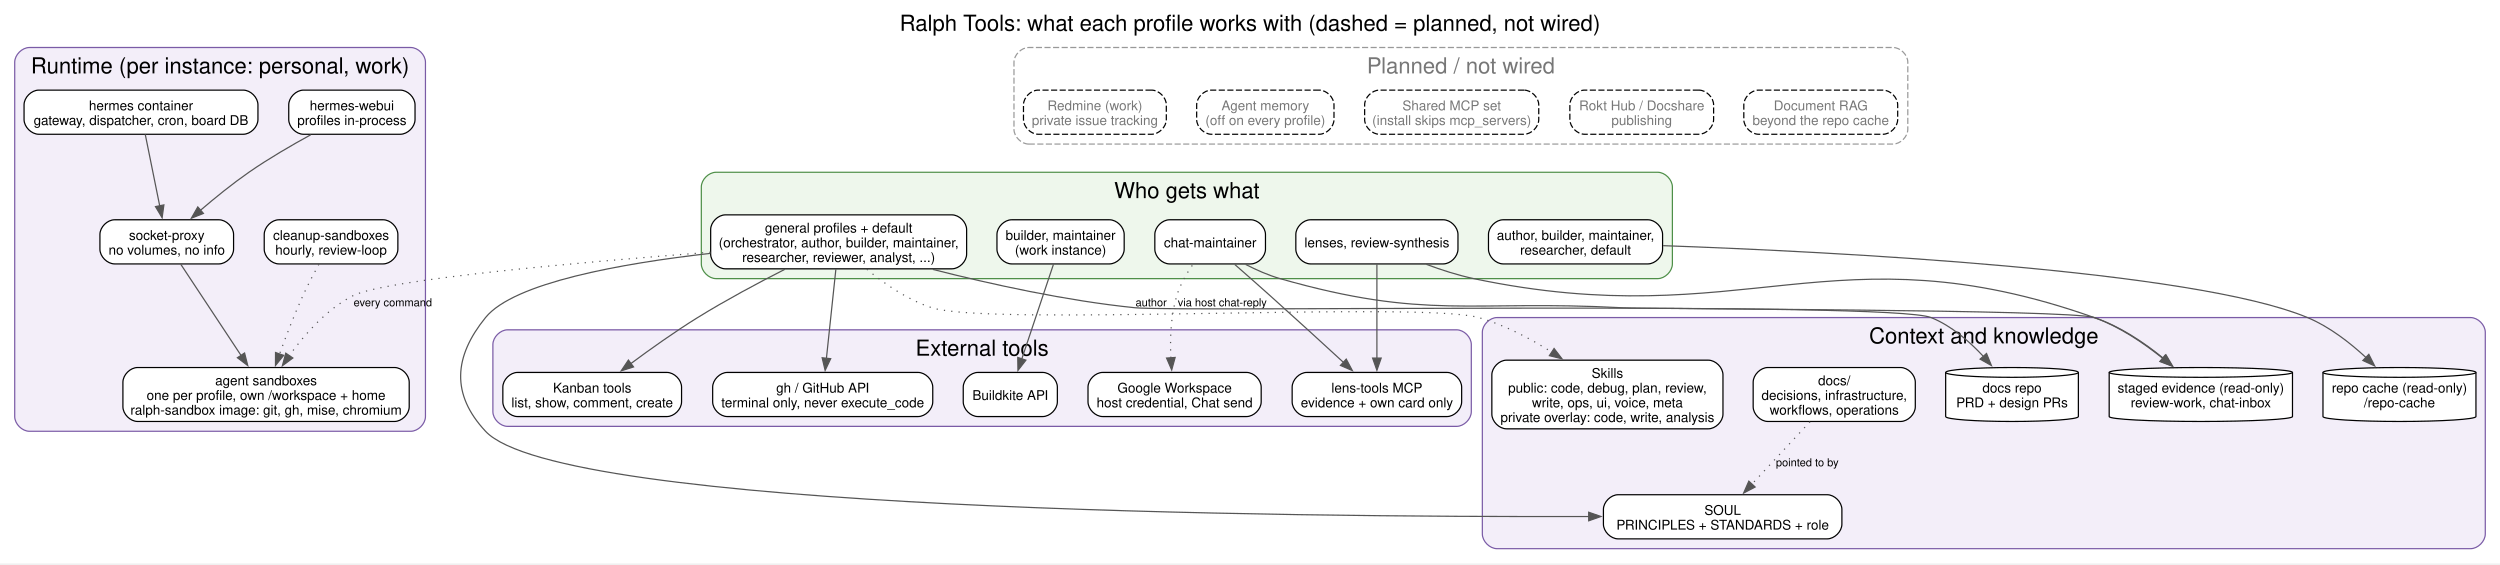
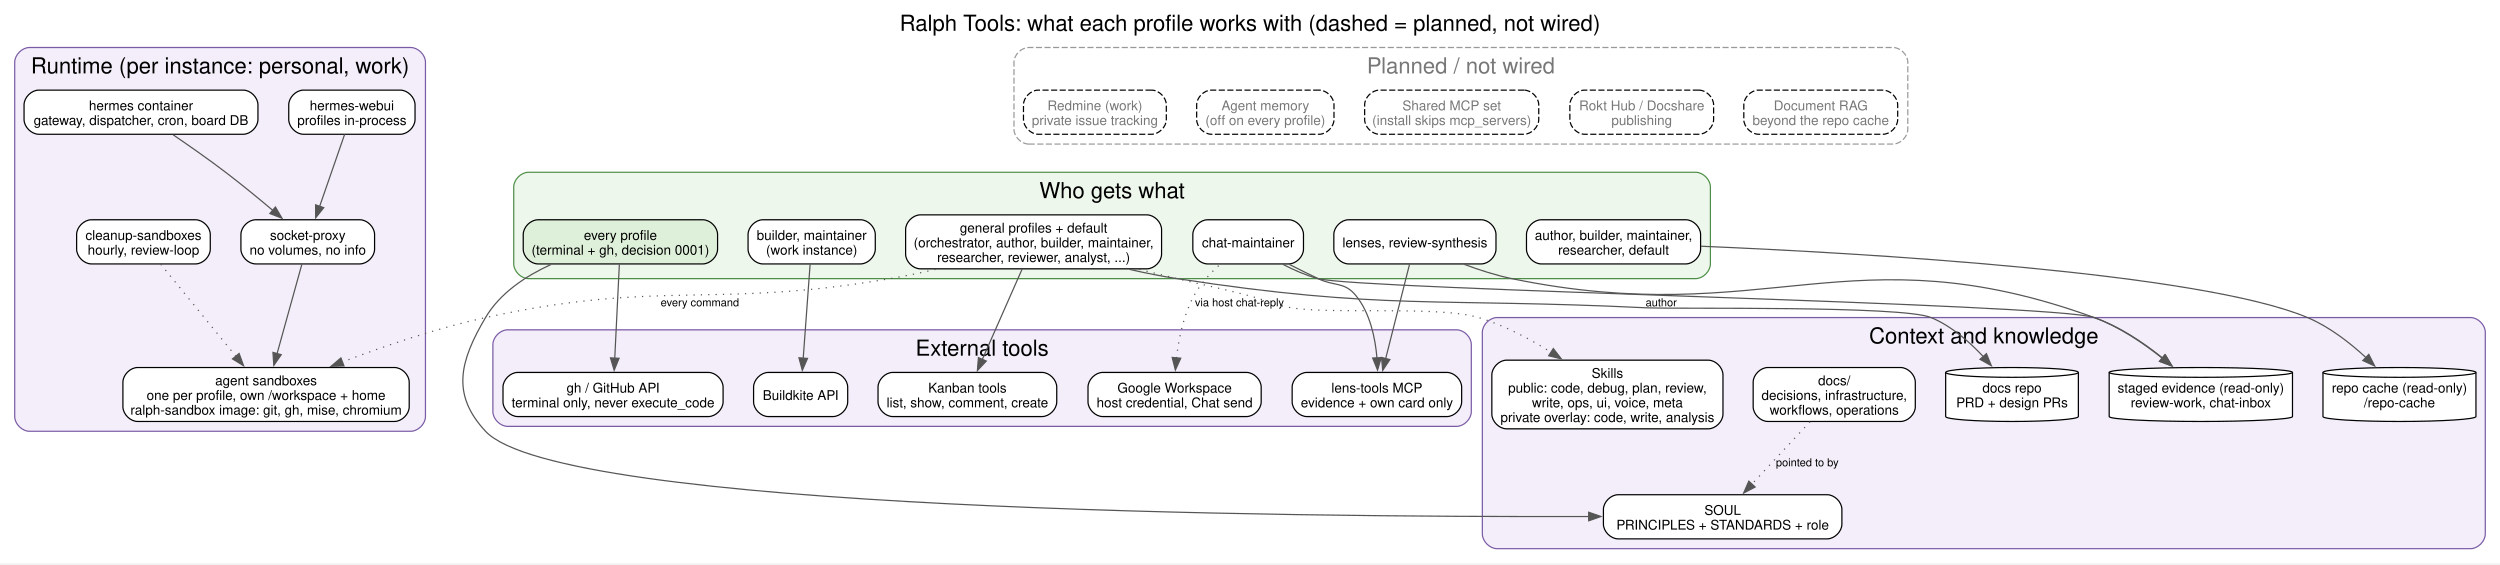
<svg xmlns="http://www.w3.org/2000/svg" width="2039pt" height="460pt" viewBox="0.00 0.00 2039.00 460.00">
  <g id="graph0" class="graph" transform="scale(1 1) rotate(0) translate(4 455.5)">
    <polygon fill="white" stroke="none" points="-4,4 -4,-455.5 2035,-455.5 2035,4 -4,4" />
    <text xml:space="preserve" text-anchor="middle" x="1015.5" y="-430.4" font-family="Helvetica,sans-Serif" font-size="18.00">Ralph Tools: what each profile works with (dashed = planned, not wired)</text>
    <g id="clust1" class="cluster">
      <path fill="#f3eef9" stroke="#7a5ba6" d="M20,-103.75C20,-103.75 331,-103.75 331,-103.75 337,-103.75 343,-109.75 343,-115.75 343,-115.75 343,-404.75 343,-404.75 343,-410.75 337,-416.75 331,-416.75 331,-416.75 20,-416.75 20,-416.75 14,-416.75 8,-410.75 8,-404.75 8,-404.75 8,-115.75 8,-115.75 8,-109.75 14,-103.75 20,-103.75" />
      <text xml:space="preserve" text-anchor="middle" x="175.5" y="-395.65" font-family="Helvetica,sans-Serif" font-size="18.00">Runtime (per instance: personal, work)</text>
    </g>
    <g id="clust2" class="cluster">
      <path fill="#f3eef9" stroke="#7a5ba6" d="M1217,-8C1217,-8 2011,-8 2011,-8 2017,-8 2023,-14 2023,-20 2023,-20 2023,-184.5 2023,-184.5 2023,-190.5 2017,-196.5 2011,-196.5 2011,-196.5 1217,-196.5 1217,-196.5 1211,-196.5 1205,-190.5 1205,-184.5 1205,-184.5 1205,-20 1205,-20 1205,-14 1211,-8 1217,-8" />
      <text xml:space="preserve" text-anchor="middle" x="1614" y="-175.4" font-family="Helvetica,sans-Serif" font-size="18.00">Context and knowledge</text>
    </g>
    <g id="clust3" class="cluster">
      <path fill="#f3eef9" stroke="#7a5ba6" d="M410,-107.75C410,-107.75 1184,-107.75 1184,-107.75 1190,-107.75 1196,-113.75 1196,-119.75 1196,-119.75 1196,-174.5 1196,-174.5 1196,-180.5 1190,-186.5 1184,-186.5 1184,-186.5 410,-186.5 410,-186.5 404,-186.5 398,-180.5 398,-174.5 398,-174.5 398,-119.75 398,-119.75 398,-113.75 404,-107.75 410,-107.75" />
      <text xml:space="preserve" text-anchor="middle" x="797" y="-165.4" font-family="Helvetica,sans-Serif" font-size="18.00">External tools</text>
    </g>
    <g id="clust4" class="cluster">
      <path fill="none" stroke="#999999" stroke-dasharray="5,2" d="M835,-338C835,-338 1540,-338 1540,-338 1546,-338 1552,-344 1552,-350 1552,-350 1552,-404.75 1552,-404.75 1552,-410.75 1546,-416.75 1540,-416.75 1540,-416.75 835,-416.75 835,-416.75 829,-416.75 823,-410.75 823,-404.75 823,-404.75 823,-350 823,-350 823,-344 829,-338 835,-338" />
      <text xml:space="preserve" text-anchor="middle" x="1187.5" y="-395.65" font-family="Helvetica,sans-Serif" font-size="18.00" fill="#777777">Planned / not wired</text>
    </g>
    <g id="clust5" class="cluster">
-       <path fill="#eef7ec" stroke="#4e8f48" d="M580,-228.25C580,-228.25 1348,-228.25 1348,-228.25 1354,-228.25 1360,-234.25 1360,-240.25 1360,-240.25 1360,-303 1360,-303 1360,-309 1354,-315 1348,-315 1348,-315 580,-315 580,-315 574,-315 568,-309 568,-303 568,-303 568,-240.25 568,-240.25 568,-234.25 574,-228.25 580,-228.25" />
-       <text xml:space="preserve" text-anchor="middle" x="964" y="-293.9" font-family="Helvetica,sans-Serif" font-size="18.00">Who gets what</text>
+       <path fill="#eef7ec" stroke="#4e8f48" d="M427,-228.25C427,-228.25 1379,-228.25 1379,-228.25 1385,-228.25 1391,-234.25 1391,-240.25 1391,-240.25 1391,-303 1391,-303 1391,-309 1385,-315 1379,-315 1379,-315 427,-315 427,-315 421,-315 415,-309 415,-303 415,-303 415,-240.25 415,-240.25 415,-234.25 421,-228.25 427,-228.25" />
+       <text xml:space="preserve" text-anchor="middle" x="903" y="-293.9" font-family="Helvetica,sans-Serif" font-size="18.00">Who gets what</text>
    </g>
    <g id="node1" class="node">
      <path fill="white" stroke="black" d="M194.38,-382C194.38,-382 27.63,-382 27.63,-382 21.63,-382 15.62,-376 15.62,-370 15.62,-370 15.62,-358 15.62,-358 15.62,-352 21.62,-346 27.62,-346 27.62,-346 194.38,-346 194.38,-346 200.38,-346 206.38,-352 206.38,-358 206.38,-358 206.38,-370 206.38,-370 206.38,-376 200.38,-382 194.38,-382" />
      <text xml:space="preserve" text-anchor="middle" x="111" y="-365.55" font-family="Helvetica,sans-Serif" font-size="11.00">hermes container</text>
      <text xml:space="preserve" text-anchor="middle" x="111" y="-353.55" font-family="Helvetica,sans-Serif" font-size="11.00">gateway, dispatcher, cron, board DB</text>
    </g>
    <g id="node3" class="node">
-       <path fill="white" stroke="black" d="M174.5,-276.25C174.5,-276.25 89.5,-276.25 89.5,-276.25 83.5,-276.25 77.5,-270.25 77.5,-264.25 77.5,-264.25 77.5,-252.25 77.5,-252.25 77.5,-246.25 83.5,-240.25 89.5,-240.25 89.5,-240.25 174.5,-240.25 174.5,-240.25 180.5,-240.25 186.5,-246.25 186.5,-252.25 186.5,-252.25 186.5,-264.25 186.5,-264.25 186.5,-270.25 180.5,-276.25 174.5,-276.25" />
-       <text xml:space="preserve" text-anchor="middle" x="132" y="-259.8" font-family="Helvetica,sans-Serif" font-size="11.00">socket-proxy</text>
-       <text xml:space="preserve" text-anchor="middle" x="132" y="-247.8" font-family="Helvetica,sans-Serif" font-size="11.00">no volumes, no info</text>
+       <path fill="white" stroke="black" d="M289.5,-276.25C289.5,-276.25 204.5,-276.25 204.5,-276.25 198.5,-276.25 192.5,-270.25 192.5,-264.25 192.5,-264.25 192.5,-252.25 192.5,-252.25 192.5,-246.25 198.5,-240.25 204.5,-240.25 204.5,-240.25 289.5,-240.25 289.5,-240.25 295.5,-240.25 301.5,-246.25 301.5,-252.25 301.5,-252.25 301.5,-264.25 301.5,-264.25 301.5,-270.25 295.5,-276.25 289.5,-276.25" />
+       <text xml:space="preserve" text-anchor="middle" x="247" y="-259.8" font-family="Helvetica,sans-Serif" font-size="11.00">socket-proxy</text>
+       <text xml:space="preserve" text-anchor="middle" x="247" y="-247.8" font-family="Helvetica,sans-Serif" font-size="11.00">no volumes, no info</text>
    </g>
    <g id="edge1" class="edge">
-       <path fill="none" stroke="#555555" d="M114.47,-345.87C117.67,-330.02 122.5,-306.18 126.28,-287.51" />
-       <polygon fill="#555555" stroke="#555555" points="129.67,-288.39 128.23,-277.89 122.81,-287 129.67,-288.39" />
+       <path fill="none" stroke="#555555" d="M137.26,-345.51C150.3,-336.63 166.19,-325.52 180,-315 192.95,-305.14 206.85,-293.72 218.61,-283.79" />
+       <polygon fill="#555555" stroke="#555555" points="220.63,-286.67 225.98,-277.53 216.1,-281.33 220.63,-286.67" />
    </g>
    <g id="node2" class="node">
      <path fill="white" stroke="black" d="M322.5,-382C322.5,-382 243.5,-382 243.5,-382 237.5,-382 231.5,-376 231.5,-370 231.5,-370 231.5,-358 231.5,-358 231.5,-352 237.5,-346 243.5,-346 243.5,-346 322.5,-346 322.5,-346 328.5,-346 334.5,-352 334.5,-358 334.5,-358 334.5,-370 334.5,-370 334.5,-376 328.5,-382 322.5,-382" />
      <text xml:space="preserve" text-anchor="middle" x="283" y="-365.55" font-family="Helvetica,sans-Serif" font-size="11.00">hermes-webui</text>
      <text xml:space="preserve" text-anchor="middle" x="283" y="-353.55" font-family="Helvetica,sans-Serif" font-size="11.00">profiles in-process</text>
    </g>
    <g id="edge2" class="edge">
-       <path fill="none" stroke="#555555" d="M249.47,-345.6C233.76,-337 215.01,-326.11 199,-315 185.43,-305.58 171.25,-294.06 159.44,-283.94" />
-       <polygon fill="#555555" stroke="#555555" points="161.91,-281.45 152.07,-277.52 157.32,-286.73 161.91,-281.45" />
+       <path fill="none" stroke="#555555" d="M277.06,-345.87C271.53,-329.95 263.2,-305.95 256.72,-287.25" />
+       <polygon fill="#555555" stroke="#555555" points="260.03,-286.14 253.45,-277.84 253.42,-288.43 260.03,-286.14" />
    </g>
    <g id="node4" class="node">
      <path fill="white" stroke="black" d="M317.75,-155.75C317.75,-155.75 108.25,-155.75 108.25,-155.75 102.25,-155.75 96.25,-149.75 96.25,-143.75 96.25,-143.75 96.25,-123.75 96.25,-123.75 96.25,-117.75 102.25,-111.75 108.25,-111.75 108.25,-111.75 317.75,-111.75 317.75,-111.75 323.75,-111.75 329.75,-117.75 329.75,-123.75 329.75,-123.75 329.75,-143.75 329.75,-143.75 329.75,-149.75 323.75,-155.75 317.75,-155.75" />
      <text xml:space="preserve" text-anchor="middle" x="213" y="-141.3" font-family="Helvetica,sans-Serif" font-size="11.00">agent sandboxes</text>
      <text xml:space="preserve" text-anchor="middle" x="213" y="-129.3" font-family="Helvetica,sans-Serif" font-size="11.00">one per profile, own /workspace + home</text>
      <text xml:space="preserve" text-anchor="middle" x="213" y="-117.3" font-family="Helvetica,sans-Serif" font-size="11.00">ralph-sandbox image: git, gh, mise, chromium</text>
    </g>
    <g id="edge3" class="edge">
-       <path fill="none" stroke="#555555" d="M143.43,-239.96C156.18,-220.68 177.04,-189.14 192.6,-165.6" />
-       <polygon fill="#555555" stroke="#555555" points="195.47,-167.6 198.07,-157.33 189.63,-163.74 195.47,-167.6" />
+       <path fill="none" stroke="#555555" d="M242.2,-239.96C236.95,-221.03 228.41,-190.26 221.92,-166.87" />
+       <polygon fill="#555555" stroke="#555555" points="225.37,-166.23 219.32,-157.53 218.62,-168.1 225.37,-166.23" />
    </g>
    <g id="node5" class="node">
-       <path fill="white" stroke="black" d="M308.5,-276.25C308.5,-276.25 223.5,-276.25 223.5,-276.25 217.5,-276.25 211.5,-270.25 211.5,-264.25 211.5,-264.25 211.5,-252.25 211.5,-252.25 211.5,-246.25 217.5,-240.25 223.5,-240.25 223.5,-240.25 308.5,-240.25 308.5,-240.25 314.5,-240.25 320.5,-246.25 320.5,-252.25 320.5,-252.25 320.5,-264.25 320.5,-264.25 320.5,-270.25 314.5,-276.25 308.5,-276.25" />
-       <text xml:space="preserve" text-anchor="middle" x="266" y="-259.8" font-family="Helvetica,sans-Serif" font-size="11.00">cleanup-sandboxes</text>
-       <text xml:space="preserve" text-anchor="middle" x="266" y="-247.8" font-family="Helvetica,sans-Serif" font-size="11.00">hourly, review-loop</text>
+       <path fill="white" stroke="black" d="M155.5,-276.25C155.5,-276.25 70.5,-276.25 70.5,-276.25 64.5,-276.25 58.5,-270.25 58.5,-264.25 58.5,-264.25 58.5,-252.25 58.5,-252.25 58.5,-246.25 64.5,-240.25 70.5,-240.25 70.5,-240.25 155.5,-240.25 155.5,-240.25 161.5,-240.25 167.5,-246.25 167.5,-252.25 167.5,-252.25 167.5,-264.25 167.5,-264.25 167.5,-270.25 161.5,-276.25 155.5,-276.25" />
+       <text xml:space="preserve" text-anchor="middle" x="113" y="-259.8" font-family="Helvetica,sans-Serif" font-size="11.00">cleanup-sandboxes</text>
+       <text xml:space="preserve" text-anchor="middle" x="113" y="-247.8" font-family="Helvetica,sans-Serif" font-size="11.00">hourly, review-loop</text>
    </g>
    <g id="edge4" class="edge">
-       <path fill="none" stroke="#555555" stroke-dasharray="1,5" d="M256.07,-239.94C251.81,-232.19 246.92,-222.88 243,-214.25 236,-198.83 229.25,-181.27 223.93,-166.57" />
-       <polygon fill="#555555" stroke="#555555" points="227.32,-165.65 220.67,-157.4 220.72,-168 227.32,-165.65" />
+       <path fill="none" stroke="#555555" stroke-dasharray="1,5" d="M127.12,-239.96C142.99,-220.51 169.06,-188.57 188.33,-164.98" />
+       <polygon fill="#555555" stroke="#555555" points="191.03,-167.2 194.64,-157.24 185.6,-162.78 191.03,-167.2" />
    </g>
    <g id="node6" class="node">
      <path fill="white" stroke="black" d="M1486.25,-52C1486.25,-52 1315.75,-52 1315.75,-52 1309.75,-52 1303.75,-46 1303.75,-40 1303.75,-40 1303.75,-28 1303.75,-28 1303.75,-22 1309.75,-16 1315.75,-16 1315.75,-16 1486.25,-16 1486.25,-16 1492.25,-16 1498.25,-22 1498.25,-28 1498.25,-28 1498.25,-40 1498.25,-40 1498.25,-46 1492.25,-52 1486.25,-52" />
      <text xml:space="preserve" text-anchor="middle" x="1401" y="-35.55" font-family="Helvetica,sans-Serif" font-size="11.00">SOUL</text>
      <text xml:space="preserve" text-anchor="middle" x="1401" y="-23.55" font-family="Helvetica,sans-Serif" font-size="11.00">PRINCIPLES + STANDARDS + role</text>
    </g>
    <g id="node7" class="node">
      <path fill="white" stroke="black" d="M1389.25,-161.75C1389.25,-161.75 1224.75,-161.75 1224.75,-161.75 1218.75,-161.75 1212.75,-155.75 1212.75,-149.75 1212.75,-149.75 1212.75,-117.75 1212.75,-117.75 1212.75,-111.75 1218.75,-105.75 1224.75,-105.75 1224.75,-105.75 1389.25,-105.75 1389.25,-105.75 1395.25,-105.75 1401.25,-111.75 1401.25,-117.75 1401.25,-117.75 1401.25,-149.75 1401.25,-149.75 1401.25,-155.75 1395.25,-161.75 1389.25,-161.75" />
      <text xml:space="preserve" text-anchor="middle" x="1307" y="-147.3" font-family="Helvetica,sans-Serif" font-size="11.00">Skills</text>
      <text xml:space="preserve" text-anchor="middle" x="1307" y="-135.3" font-family="Helvetica,sans-Serif" font-size="11.00">public: code, debug, plan, review,</text>
      <text xml:space="preserve" text-anchor="middle" x="1307" y="-123.3" font-family="Helvetica,sans-Serif" font-size="11.00">write, ops, ui, voice, meta</text>
      <text xml:space="preserve" text-anchor="middle" x="1307" y="-111.3" font-family="Helvetica,sans-Serif" font-size="11.00">private overlay: code, write, analysis</text>
    </g>
    <g id="node8" class="node">
      <path fill="white" stroke="black" d="M1546.12,-155.75C1546.12,-155.75 1437.88,-155.75 1437.88,-155.75 1431.88,-155.75 1425.88,-149.75 1425.88,-143.75 1425.88,-143.75 1425.88,-123.75 1425.88,-123.75 1425.88,-117.75 1431.88,-111.75 1437.88,-111.75 1437.88,-111.75 1546.12,-111.75 1546.12,-111.75 1552.12,-111.75 1558.12,-117.75 1558.12,-123.75 1558.12,-123.75 1558.12,-143.75 1558.12,-143.75 1558.12,-149.75 1552.12,-155.75 1546.12,-155.75" />
      <text xml:space="preserve" text-anchor="middle" x="1492" y="-141.3" font-family="Helvetica,sans-Serif" font-size="11.00">docs/</text>
      <text xml:space="preserve" text-anchor="middle" x="1492" y="-129.3" font-family="Helvetica,sans-Serif" font-size="11.00">decisions, infrastructure,</text>
      <text xml:space="preserve" text-anchor="middle" x="1492" y="-117.3" font-family="Helvetica,sans-Serif" font-size="11.00">workflows, operations</text>
    </g>
    <g id="edge5" class="edge">
      <path fill="none" stroke="#555555" stroke-dasharray="1,5" d="M1472.25,-111.54C1458.32,-96.57 1439.57,-76.43 1424.81,-60.57" />
      <polygon fill="#555555" stroke="#555555" points="1427.48,-58.3 1418.1,-53.37 1422.35,-63.07 1427.48,-58.3" />
      <text xml:space="preserve" text-anchor="middle" x="1470.02" y="-75.2" font-family="Helvetica,sans-Serif" font-size="9.00">pointed to by</text>
    </g>
    <g id="node9" class="node">
      <path fill="white" stroke="black" d="M2015.38,-151.75C2015.38,-153.96 1987.42,-155.75 1953,-155.75 1918.58,-155.75 1890.62,-153.96 1890.62,-151.75 1890.62,-151.75 1890.62,-115.75 1890.62,-115.75 1890.62,-113.54 1918.58,-111.75 1953,-111.75 1987.42,-111.75 2015.38,-113.54 2015.38,-115.75 2015.38,-115.75 2015.38,-151.75 2015.38,-151.75" />
      <path fill="none" stroke="black" d="M2015.38,-151.75C2015.38,-149.54 1987.42,-147.75 1953,-147.75 1918.58,-147.75 1890.62,-149.54 1890.62,-151.75" />
      <text xml:space="preserve" text-anchor="middle" x="1953" y="-135.3" font-family="Helvetica,sans-Serif" font-size="11.00">repo cache (read-only)</text>
      <text xml:space="preserve" text-anchor="middle" x="1953" y="-123.3" font-family="Helvetica,sans-Serif" font-size="11.00">/repo-cache</text>
    </g>
    <g id="node10" class="node">
      <path fill="white" stroke="black" d="M1865.75,-151.75C1865.75,-153.96 1832.25,-155.75 1791,-155.75 1749.75,-155.75 1716.25,-153.96 1716.25,-151.75 1716.25,-151.75 1716.25,-115.75 1716.25,-115.75 1716.25,-113.54 1749.75,-111.75 1791,-111.75 1832.25,-111.75 1865.75,-113.54 1865.75,-115.75 1865.75,-115.75 1865.75,-151.75 1865.75,-151.75" />
      <path fill="none" stroke="black" d="M1865.75,-151.75C1865.75,-149.54 1832.25,-147.75 1791,-147.75 1749.75,-147.75 1716.25,-149.54 1716.25,-151.75" />
      <text xml:space="preserve" text-anchor="middle" x="1791" y="-135.3" font-family="Helvetica,sans-Serif" font-size="11.00">staged evidence (read-only)</text>
      <text xml:space="preserve" text-anchor="middle" x="1791" y="-123.3" font-family="Helvetica,sans-Serif" font-size="11.00">review-work, chat-inbox</text>
    </g>
    <g id="node11" class="node">
      <path fill="white" stroke="black" d="M1691.12,-151.75C1691.12,-153.96 1666.87,-155.75 1637,-155.75 1607.13,-155.75 1582.88,-153.96 1582.88,-151.75 1582.88,-151.75 1582.88,-115.75 1582.88,-115.75 1582.88,-113.54 1607.13,-111.75 1637,-111.75 1666.87,-111.75 1691.12,-113.54 1691.12,-115.75 1691.12,-115.75 1691.12,-151.75 1691.12,-151.75" />
      <path fill="none" stroke="black" d="M1691.12,-151.75C1691.12,-149.54 1666.87,-147.75 1637,-147.75 1607.13,-147.75 1582.88,-149.54 1582.88,-151.75" />
      <text xml:space="preserve" text-anchor="middle" x="1637" y="-135.3" font-family="Helvetica,sans-Serif" font-size="11.00">docs repo</text>
      <text xml:space="preserve" text-anchor="middle" x="1637" y="-123.3" font-family="Helvetica,sans-Serif" font-size="11.00">PRD + design PRs</text>
    </g>
    <g id="node12" class="node">
-       <path fill="white" stroke="black" d="M744.75,-151.75C744.75,-151.75 589.25,-151.75 589.25,-151.75 583.25,-151.75 577.25,-145.75 577.25,-139.75 577.25,-139.75 577.25,-127.75 577.25,-127.75 577.25,-121.75 583.25,-115.75 589.25,-115.75 589.25,-115.75 744.75,-115.75 744.75,-115.75 750.75,-115.75 756.75,-121.75 756.75,-127.75 756.75,-127.75 756.75,-139.75 756.75,-139.75 756.75,-145.75 750.75,-151.75 744.75,-151.75" />
-       <text xml:space="preserve" text-anchor="middle" x="667" y="-135.3" font-family="Helvetica,sans-Serif" font-size="11.00">gh / GitHub API</text>
-       <text xml:space="preserve" text-anchor="middle" x="667" y="-123.3" font-family="Helvetica,sans-Serif" font-size="11.00">terminal only, never execute_code</text>
+       <path fill="white" stroke="black" d="M573.75,-151.75C573.75,-151.75 418.25,-151.75 418.25,-151.75 412.25,-151.75 406.25,-145.75 406.25,-139.75 406.25,-139.75 406.25,-127.75 406.25,-127.75 406.25,-121.75 412.25,-115.75 418.25,-115.75 418.25,-115.75 573.75,-115.75 573.75,-115.75 579.75,-115.75 585.75,-121.75 585.75,-127.75 585.75,-127.75 585.75,-139.75 585.75,-139.75 585.75,-145.75 579.75,-151.75 573.75,-151.75" />
+       <text xml:space="preserve" text-anchor="middle" x="496" y="-135.3" font-family="Helvetica,sans-Serif" font-size="11.00">gh / GitHub API</text>
+       <text xml:space="preserve" text-anchor="middle" x="496" y="-123.3" font-family="Helvetica,sans-Serif" font-size="11.00">terminal only, never execute_code</text>
    </g>
    <g id="node13" class="node">
-       <path fill="white" stroke="black" d="M846.38,-151.75C846.38,-151.75 793.62,-151.75 793.62,-151.75 787.62,-151.75 781.62,-145.75 781.62,-139.75 781.62,-139.75 781.62,-127.75 781.62,-127.75 781.62,-121.75 787.62,-115.75 793.62,-115.75 793.62,-115.75 846.38,-115.75 846.38,-115.75 852.38,-115.75 858.38,-121.75 858.38,-127.75 858.38,-127.75 858.38,-139.75 858.38,-139.75 858.38,-145.75 852.38,-151.75 846.38,-151.75" />
-       <text xml:space="preserve" text-anchor="middle" x="820" y="-129.3" font-family="Helvetica,sans-Serif" font-size="11.00">Buildkite API</text>
+       <path fill="white" stroke="black" d="M675.38,-151.75C675.38,-151.75 622.62,-151.75 622.62,-151.75 616.62,-151.75 610.62,-145.75 610.62,-139.75 610.62,-139.75 610.62,-127.75 610.62,-127.75 610.62,-121.75 616.62,-115.75 622.62,-115.75 622.62,-115.75 675.38,-115.75 675.38,-115.75 681.38,-115.75 687.38,-121.75 687.38,-127.75 687.38,-127.75 687.38,-139.75 687.38,-139.75 687.38,-145.75 681.38,-151.75 675.38,-151.75" />
+       <text xml:space="preserve" text-anchor="middle" x="649" y="-129.3" font-family="Helvetica,sans-Serif" font-size="11.00">Buildkite API</text>
    </g>
    <g id="node14" class="node">
      <path fill="white" stroke="black" d="M1176.12,-151.75C1176.12,-151.75 1061.88,-151.75 1061.88,-151.75 1055.88,-151.75 1049.88,-145.75 1049.88,-139.75 1049.88,-139.75 1049.88,-127.75 1049.88,-127.75 1049.88,-121.75 1055.88,-115.75 1061.88,-115.75 1061.88,-115.75 1176.12,-115.75 1176.12,-115.75 1182.12,-115.75 1188.12,-121.75 1188.12,-127.75 1188.12,-127.75 1188.12,-139.75 1188.12,-139.75 1188.12,-145.75 1182.12,-151.75 1176.12,-151.75" />
      <text xml:space="preserve" text-anchor="middle" x="1119" y="-135.3" font-family="Helvetica,sans-Serif" font-size="11.00">lens-tools MCP</text>
      <text xml:space="preserve" text-anchor="middle" x="1119" y="-123.3" font-family="Helvetica,sans-Serif" font-size="11.00">evidence + own card only</text>
    </g>
    <g id="node15" class="node">
      <path fill="white" stroke="black" d="M1012.62,-151.75C1012.62,-151.75 895.38,-151.75 895.38,-151.75 889.38,-151.75 883.38,-145.75 883.38,-139.75 883.38,-139.75 883.38,-127.75 883.38,-127.75 883.38,-121.75 889.38,-115.75 895.38,-115.75 895.38,-115.75 1012.62,-115.75 1012.62,-115.75 1018.62,-115.75 1024.62,-121.75 1024.62,-127.75 1024.62,-127.75 1024.62,-139.75 1024.62,-139.75 1024.62,-145.75 1018.62,-151.75 1012.62,-151.75" />
      <text xml:space="preserve" text-anchor="middle" x="954" y="-135.3" font-family="Helvetica,sans-Serif" font-size="11.00">Google Workspace</text>
      <text xml:space="preserve" text-anchor="middle" x="954" y="-123.3" font-family="Helvetica,sans-Serif" font-size="11.00">host credential, Chat send</text>
    </g>
-     <g id="node26" class="node">
-       <path fill="white" stroke="black" d="M1016.12,-276.25C1016.12,-276.25 949.88,-276.25 949.88,-276.25 943.88,-276.25 937.88,-270.25 937.88,-264.25 937.88,-264.25 937.88,-252.25 937.88,-252.25 937.88,-246.25 943.88,-240.25 949.88,-240.25 949.88,-240.25 1016.12,-240.25 1016.12,-240.25 1022.12,-240.25 1028.12,-246.25 1028.12,-252.25 1028.12,-252.25 1028.12,-264.25 1028.12,-264.25 1028.12,-270.25 1022.12,-276.25 1016.12,-276.25" />
-       <text xml:space="preserve" text-anchor="middle" x="983" y="-253.8" font-family="Helvetica,sans-Serif" font-size="11.00">chat-maintainer</text>
+     <g id="node27" class="node">
+       <path fill="white" stroke="black" d="M1047.12,-276.25C1047.12,-276.25 980.88,-276.25 980.88,-276.25 974.88,-276.25 968.88,-270.25 968.88,-264.25 968.88,-264.25 968.88,-252.25 968.88,-252.25 968.88,-246.25 974.88,-240.25 980.88,-240.25 980.88,-240.25 1047.12,-240.25 1047.12,-240.25 1053.12,-240.25 1059.12,-246.25 1059.12,-252.25 1059.12,-252.25 1059.12,-264.25 1059.12,-264.25 1059.12,-270.25 1053.12,-276.25 1047.12,-276.25" />
+       <text xml:space="preserve" text-anchor="middle" x="1014" y="-253.8" font-family="Helvetica,sans-Serif" font-size="11.00">chat-maintainer</text>
    </g>
    <g id="edge18" class="edge">
-       <path fill="none" stroke="#555555" stroke-dasharray="1,5" d="M950.95,-163.63C950.24,-178.98 950.83,-197.98 955.75,-214.25 958.51,-223.39 963.79,-232.47 968.98,-239.91" />
-       <polygon fill="#555555" stroke="#555555" points="954.44,-163.96 951.64,-153.74 947.45,-163.47 954.44,-163.96" />
-       <text xml:space="preserve" text-anchor="middle" x="992.88" y="-205.7" font-family="Helvetica,sans-Serif" font-size="9.00">via host chat-reply</text>
+       <path fill="none" stroke="#555555" stroke-dasharray="1,5" d="M955.52,-163.42C957.35,-179.2 961.29,-198.68 969.75,-214.25 975.07,-224.04 983.37,-232.97 991.35,-240.13" />
+       <polygon fill="#555555" stroke="#555555" points="959.02,-163.34 954.63,-153.7 952.05,-163.98 959.02,-163.34" />
+       <text xml:space="preserve" text-anchor="middle" x="1006.88" y="-205.7" font-family="Helvetica,sans-Serif" font-size="9.00">via host chat-reply</text>
    </g>
    <g id="node16" class="node">
-       <path fill="white" stroke="black" d="M539.88,-151.75C539.88,-151.75 418.12,-151.75 418.12,-151.75 412.12,-151.75 406.12,-145.75 406.12,-139.75 406.12,-139.75 406.12,-127.75 406.12,-127.75 406.12,-121.75 412.12,-115.75 418.12,-115.75 418.12,-115.75 539.88,-115.75 539.88,-115.75 545.88,-115.75 551.88,-121.75 551.88,-127.75 551.88,-127.75 551.88,-139.75 551.88,-139.75 551.88,-145.75 545.88,-151.75 539.88,-151.75" />
-       <text xml:space="preserve" text-anchor="middle" x="479" y="-135.3" font-family="Helvetica,sans-Serif" font-size="11.00">Kanban tools</text>
-       <text xml:space="preserve" text-anchor="middle" x="479" y="-123.3" font-family="Helvetica,sans-Serif" font-size="11.00">list, show, comment, create</text>
+       <path fill="white" stroke="black" d="M845.88,-151.75C845.88,-151.75 724.12,-151.75 724.12,-151.75 718.12,-151.75 712.12,-145.75 712.12,-139.75 712.12,-139.75 712.12,-127.75 712.12,-127.75 712.12,-121.75 718.12,-115.75 724.12,-115.75 724.12,-115.75 845.88,-115.75 845.88,-115.75 851.88,-115.75 857.88,-121.75 857.88,-127.75 857.88,-127.75 857.88,-139.75 857.88,-139.75 857.88,-145.75 851.88,-151.75 845.88,-151.75" />
+       <text xml:space="preserve" text-anchor="middle" x="785" y="-135.3" font-family="Helvetica,sans-Serif" font-size="11.00">Kanban tools</text>
+       <text xml:space="preserve" text-anchor="middle" x="785" y="-123.3" font-family="Helvetica,sans-Serif" font-size="11.00">list, show, comment, create</text>
    </g>
    <g id="node17" class="node">
      <path fill="none" stroke="black" stroke-dasharray="5,2" d="M935.25,-382C935.25,-382 842.75,-382 842.75,-382 836.75,-382 830.75,-376 830.75,-370 830.75,-370 830.75,-358 830.75,-358 830.75,-352 836.75,-346 842.75,-346 842.75,-346 935.25,-346 935.25,-346 941.25,-346 947.25,-352 947.25,-358 947.25,-358 947.25,-370 947.25,-370 947.25,-376 941.25,-382 935.25,-382" />
      <text xml:space="preserve" text-anchor="middle" x="889" y="-365.55" font-family="Helvetica,sans-Serif" font-size="11.00" fill="#777777">Redmine (work)</text>
      <text xml:space="preserve" text-anchor="middle" x="889" y="-353.55" font-family="Helvetica,sans-Serif" font-size="11.00" fill="#777777">private issue tracking</text>
    </g>
    <g id="node18" class="node">
      <path fill="none" stroke="black" stroke-dasharray="5,2" d="M1072,-382C1072,-382 984,-382 984,-382 978,-382 972,-376 972,-370 972,-370 972,-358 972,-358 972,-352 978,-346 984,-346 984,-346 1072,-346 1072,-346 1078,-346 1084,-352 1084,-358 1084,-358 1084,-370 1084,-370 1084,-376 1078,-382 1072,-382" />
      <text xml:space="preserve" text-anchor="middle" x="1028" y="-365.55" font-family="Helvetica,sans-Serif" font-size="11.00" fill="#777777">Agent memory</text>
      <text xml:space="preserve" text-anchor="middle" x="1028" y="-353.55" font-family="Helvetica,sans-Serif" font-size="11.00" fill="#777777">(off on every profile)</text>
    </g>
    <g id="node19" class="node">
      <path fill="none" stroke="black" stroke-dasharray="5,2" d="M1239,-382C1239,-382 1121,-382 1121,-382 1115,-382 1109,-376 1109,-370 1109,-370 1109,-358 1109,-358 1109,-352 1115,-346 1121,-346 1121,-346 1239,-346 1239,-346 1245,-346 1251,-352 1251,-358 1251,-358 1251,-370 1251,-370 1251,-376 1245,-382 1239,-382" />
      <text xml:space="preserve" text-anchor="middle" x="1180" y="-365.55" font-family="Helvetica,sans-Serif" font-size="11.00" fill="#777777">Shared MCP set</text>
      <text xml:space="preserve" text-anchor="middle" x="1180" y="-353.55" font-family="Helvetica,sans-Serif" font-size="11.00" fill="#777777">(install skips mcp_servers)</text>
    </g>
    <g id="node20" class="node">
      <path fill="none" stroke="black" stroke-dasharray="5,2" d="M1381.62,-382C1381.62,-382 1288.38,-382 1288.38,-382 1282.38,-382 1276.38,-376 1276.38,-370 1276.38,-370 1276.38,-358 1276.38,-358 1276.38,-352 1282.38,-346 1288.38,-346 1288.38,-346 1381.62,-346 1381.62,-346 1387.62,-346 1393.62,-352 1393.62,-358 1393.62,-358 1393.62,-370 1393.62,-370 1393.62,-376 1387.62,-382 1381.62,-382" />
      <text xml:space="preserve" text-anchor="middle" x="1335" y="-365.55" font-family="Helvetica,sans-Serif" font-size="11.00" fill="#777777">Rokt Hub / Docshare</text>
      <text xml:space="preserve" text-anchor="middle" x="1335" y="-353.55" font-family="Helvetica,sans-Serif" font-size="11.00" fill="#777777">publishing</text>
    </g>
    <g id="node21" class="node">
      <path fill="none" stroke="black" stroke-dasharray="5,2" d="M1531.75,-382C1531.75,-382 1430.25,-382 1430.25,-382 1424.25,-382 1418.25,-376 1418.25,-370 1418.25,-370 1418.25,-358 1418.25,-358 1418.25,-352 1424.25,-346 1430.25,-346 1430.25,-346 1531.75,-346 1531.75,-346 1537.75,-346 1543.75,-352 1543.75,-358 1543.75,-358 1543.75,-370 1543.75,-370 1543.75,-376 1537.75,-382 1531.75,-382" />
      <text xml:space="preserve" text-anchor="middle" x="1481" y="-365.55" font-family="Helvetica,sans-Serif" font-size="11.00" fill="#777777">Document RAG</text>
      <text xml:space="preserve" text-anchor="middle" x="1481" y="-353.55" font-family="Helvetica,sans-Serif" font-size="11.00" fill="#777777">beyond the repo cache</text>
    </g>
    <g id="node22" class="node">
-       <path fill="white" stroke="black" d="M772.38,-280.25C772.38,-280.25 587.62,-280.25 587.62,-280.25 581.62,-280.25 575.62,-274.25 575.62,-268.25 575.62,-268.25 575.62,-248.25 575.62,-248.25 575.62,-242.25 581.62,-236.25 587.62,-236.25 587.62,-236.25 772.38,-236.25 772.38,-236.25 778.38,-236.25 784.38,-242.25 784.38,-248.25 784.38,-248.25 784.38,-268.25 784.38,-268.25 784.38,-274.25 778.38,-280.25 772.38,-280.25" />
-       <text xml:space="preserve" text-anchor="middle" x="680" y="-265.8" font-family="Helvetica,sans-Serif" font-size="11.00">general profiles + default</text>
-       <text xml:space="preserve" text-anchor="middle" x="680" y="-253.8" font-family="Helvetica,sans-Serif" font-size="11.00">(orchestrator, author, builder, maintainer,</text>
-       <text xml:space="preserve" text-anchor="middle" x="680" y="-241.8" font-family="Helvetica,sans-Serif" font-size="11.00">researcher, reviewer, analyst, ...)</text>
+       <path fill="#dff0da" stroke="black" d="M569.25,-276.25C569.25,-276.25 434.75,-276.25 434.75,-276.25 428.75,-276.25 422.75,-270.25 422.75,-264.25 422.75,-264.25 422.75,-252.25 422.75,-252.25 422.75,-246.25 428.75,-240.25 434.75,-240.25 434.75,-240.25 569.25,-240.25 569.25,-240.25 575.25,-240.25 581.25,-246.25 581.25,-252.25 581.25,-252.25 581.25,-264.25 581.25,-264.25 581.25,-270.25 575.25,-276.25 569.25,-276.25" />
+       <text xml:space="preserve" text-anchor="middle" x="502" y="-259.8" font-family="Helvetica,sans-Serif" font-size="11.00">every profile</text>
+       <text xml:space="preserve" text-anchor="middle" x="502" y="-247.8" font-family="Helvetica,sans-Serif" font-size="11.00">(terminal + gh, decision 0001)</text>
+     </g>
+     <g id="edge7" class="edge">
+       <path fill="none" stroke="#555555" d="M445.35,-239.77C424.83,-230.38 403.81,-216.51 392,-196.5 371.05,-161 363.86,-133.87 392,-103.75 452.42,-39.07 1043.71,-33.63 1292.05,-34.23" />
+       <polygon fill="#555555" stroke="#555555" points="1291.73,-37.73 1301.74,-34.26 1291.75,-30.73 1291.73,-37.73" />
+     </g>
+     <g id="edge6" class="edge">
+       <path fill="none" stroke="#555555" d="M501.15,-239.96C500.18,-220.08 498.57,-187.14 497.4,-163.41" />
+       <polygon fill="#555555" stroke="#555555" points="500.9,-163.28 496.92,-153.47 493.91,-163.62 500.9,-163.28" />
+     </g>
+     <g id="node23" class="node">
+       <path fill="white" stroke="black" d="M931.38,-280.25C931.38,-280.25 746.62,-280.25 746.62,-280.25 740.62,-280.25 734.62,-274.25 734.62,-268.25 734.62,-268.25 734.62,-248.25 734.62,-248.25 734.62,-242.25 740.62,-236.25 746.62,-236.25 746.62,-236.25 931.38,-236.25 931.38,-236.25 937.38,-236.25 943.38,-242.25 943.38,-248.25 943.38,-248.25 943.38,-268.25 943.38,-268.25 943.38,-274.25 937.38,-280.25 931.38,-280.25" />
+       <text xml:space="preserve" text-anchor="middle" x="839" y="-265.8" font-family="Helvetica,sans-Serif" font-size="11.00">general profiles + default</text>
+       <text xml:space="preserve" text-anchor="middle" x="839" y="-253.8" font-family="Helvetica,sans-Serif" font-size="11.00">(orchestrator, author, builder, maintainer,</text>
+       <text xml:space="preserve" text-anchor="middle" x="839" y="-241.8" font-family="Helvetica,sans-Serif" font-size="11.00">researcher, reviewer, analyst, ...)</text>
    </g>
    <g id="edge17" class="edge">
-       <path fill="none" stroke="#555555" stroke-dasharray="1,5" d="M575.5,-249.81C466.88,-241.45 309.16,-227.35 283.75,-214.25 262.27,-203.18 244.27,-182.67 231.81,-165.26" />
-       <polygon fill="#555555" stroke="#555555" points="234.85,-163.51 226.32,-157.23 229.07,-167.46 234.85,-163.51" />
-       <text xml:space="preserve" text-anchor="middle" x="316.38" y="-205.7" font-family="Helvetica,sans-Serif" font-size="9.00">every command</text>
-     </g>
-     <g id="edge6" class="edge">
-       <path fill="none" stroke="#555555" d="M575.41,-248.86C502.79,-240.62 415.1,-224.98 392,-196.5 366.03,-164.48 363.86,-133.87 392,-103.75 452.42,-39.07 1043.71,-33.63 1292.05,-34.23" />
-       <polygon fill="#555555" stroke="#555555" points="1291.73,-37.73 1301.74,-34.26 1291.75,-30.73 1291.73,-37.73" />
-     </g>
-     <g id="edge7" class="edge">
-       <path fill="none" stroke="#555555" stroke-dasharray="1,5" d="M703,-235.88C717.14,-224.21 736.28,-210.87 756,-204.5 803.17,-189.27 1154.3,-209.95 1202,-196.5 1222.95,-190.59 1244.03,-179.45 1261.75,-168.24" />
-       <polygon fill="#555555" stroke="#555555" points="1263.51,-171.27 1269.96,-162.87 1259.67,-165.42 1263.51,-171.27" />
+       <path fill="none" stroke="#555555" stroke-dasharray="1,5" d="M759.08,-235.79C746.73,-232.95 734.07,-230.31 722,-228.25 576.77,-203.4 535.98,-227.8 392,-196.5 352.29,-187.87 309.19,-173.17 275.23,-160.28" />
+       <polygon fill="#555555" stroke="#555555" points="276.55,-157.04 265.96,-156.72 274.04,-163.57 276.55,-157.04" />
+       <text xml:space="preserve" text-anchor="middle" x="566.81" y="-205.7" font-family="Helvetica,sans-Serif" font-size="9.00">every command</text>
+     </g>
+     <g id="edge8" class="edge">
+       <path fill="none" stroke="#555555" stroke-dasharray="1,5" d="M925.23,-235.77C935.6,-233.22 946.03,-230.67 956,-228.25 982.19,-221.9 988.93,-221.08 1015,-214.25 1030.21,-210.27 1033.5,-207.09 1049,-204.5 1082.58,-198.88 1169.39,-206.3 1202,-196.5 1222.68,-190.29 1243.56,-179.21 1261.2,-168.13" />
+       <polygon fill="#555555" stroke="#555555" points="1262.89,-171.21 1269.37,-162.83 1259.08,-165.34 1262.89,-171.21" />
    </g>
    <g id="edge16" class="edge">
-       <path fill="none" stroke="#555555" d="M756.85,-235.76C804,-223.76 865.86,-210.12 921.75,-204.5 957.64,-200.89 1537.53,-209.95 1571,-196.5 1587.56,-189.84 1602.44,-176.91 1613.85,-164.59" />
-       <polygon fill="#555555" stroke="#555555" points="1616.21,-167.21 1620.18,-157.39 1610.95,-162.59 1616.21,-167.21" />
-       <text xml:space="preserve" text-anchor="middle" x="934.88" y="-205.7" font-family="Helvetica,sans-Serif" font-size="9.00">author</text>
-     </g>
-     <g id="edge8" class="edge">
-       <path fill="none" stroke="#555555" d="M677.74,-235.91C675.6,-215.78 672.38,-185.47 670.03,-163.28" />
-       <polygon fill="#555555" stroke="#555555" points="673.52,-162.98 668.98,-153.4 666.55,-163.71 673.52,-162.98" />
+       <path fill="none" stroke="#555555" d="M917.27,-235.78C930.14,-232.85 943.38,-230.19 956,-228.25 1124.02,-202.42 1167.95,-212.69 1337.75,-204.5 1363.65,-203.25 1547.05,-206.44 1571,-196.5 1587.49,-189.66 1602.35,-176.71 1613.78,-164.42" />
+       <polygon fill="#555555" stroke="#555555" points="1616.13,-167.06 1620.12,-157.25 1610.88,-162.42 1616.13,-167.06" />
+       <text xml:space="preserve" text-anchor="middle" x="1350.88" y="-205.7" font-family="Helvetica,sans-Serif" font-size="9.00">author</text>
    </g>
    <g id="edge9" class="edge">
-       <path fill="none" stroke="#555555" d="M636.07,-235.83C614.3,-224.77 587.85,-210.64 565,-196.5 546.32,-184.93 526.33,-170.71 510.33,-158.82" />
-       <polygon fill="#555555" stroke="#555555" points="512.72,-156.24 502.62,-153.04 508.53,-161.84 512.72,-156.24" />
-     </g>
-     <g id="node23" class="node">
-       <path fill="white" stroke="black" d="M1340,-276.25C1340,-276.25 1222,-276.25 1222,-276.25 1216,-276.25 1210,-270.25 1210,-264.25 1210,-264.25 1210,-252.25 1210,-252.25 1210,-246.25 1216,-240.25 1222,-240.25 1222,-240.25 1340,-240.25 1340,-240.25 1346,-240.25 1352,-246.25 1352,-252.25 1352,-252.25 1352,-264.25 1352,-264.25 1352,-270.25 1346,-276.25 1340,-276.25" />
-       <text xml:space="preserve" text-anchor="middle" x="1281" y="-259.8" font-family="Helvetica,sans-Serif" font-size="11.00">author, builder, maintainer,</text>
-       <text xml:space="preserve" text-anchor="middle" x="1281" y="-247.8" font-family="Helvetica,sans-Serif" font-size="11.00">researcher, default</text>
+       <path fill="none" stroke="#555555" d="M829.59,-235.91C820.6,-215.5 806.99,-184.63 797.17,-162.36" />
+       <polygon fill="#555555" stroke="#555555" points="800.41,-161.02 793.17,-153.28 794,-163.84 800.41,-161.02" />
+     </g>
+     <g id="node24" class="node">
+       <path fill="white" stroke="black" d="M1371,-276.25C1371,-276.25 1253,-276.25 1253,-276.25 1247,-276.25 1241,-270.25 1241,-264.25 1241,-264.25 1241,-252.25 1241,-252.25 1241,-246.25 1247,-240.25 1253,-240.25 1253,-240.25 1371,-240.25 1371,-240.25 1377,-240.25 1383,-246.25 1383,-252.25 1383,-252.25 1383,-264.25 1383,-264.25 1383,-270.25 1377,-276.25 1371,-276.25" />
+       <text xml:space="preserve" text-anchor="middle" x="1312" y="-259.8" font-family="Helvetica,sans-Serif" font-size="11.00">author, builder, maintainer,</text>
+       <text xml:space="preserve" text-anchor="middle" x="1312" y="-247.8" font-family="Helvetica,sans-Serif" font-size="11.00">researcher, default</text>
    </g>
    <g id="edge10" class="edge">
-       <path fill="none" stroke="#555555" d="M1352.41,-255.14C1489.6,-250.25 1784.67,-235.42 1878,-196.5 1895.75,-189.1 1912.57,-176.04 1925.76,-163.83" />
-       <polygon fill="#555555" stroke="#555555" points="1928.02,-166.51 1932.79,-157.05 1923.16,-161.47 1928.02,-166.51" />
-     </g>
-     <g id="node24" class="node">
-       <path fill="white" stroke="black" d="M900.88,-276.25C900.88,-276.25 821.12,-276.25 821.12,-276.25 815.12,-276.25 809.12,-270.25 809.12,-264.25 809.12,-264.25 809.12,-252.25 809.12,-252.25 809.12,-246.25 815.12,-240.25 821.12,-240.25 821.12,-240.25 900.88,-240.25 900.88,-240.25 906.88,-240.25 912.88,-246.25 912.88,-252.25 912.88,-252.25 912.88,-264.25 912.88,-264.25 912.88,-270.25 906.88,-276.25 900.88,-276.25" />
-       <text xml:space="preserve" text-anchor="middle" x="861" y="-259.8" font-family="Helvetica,sans-Serif" font-size="11.00">builder, maintainer</text>
-       <text xml:space="preserve" text-anchor="middle" x="861" y="-247.8" font-family="Helvetica,sans-Serif" font-size="11.00">(work instance)</text>
+       <path fill="none" stroke="#555555" d="M1383.27,-254.68C1514.82,-249.11 1790.36,-233.33 1878,-196.5 1895.73,-189.05 1912.54,-175.98 1925.74,-163.79" />
+       <polygon fill="#555555" stroke="#555555" points="1928,-166.47 1932.78,-157.01 1923.14,-161.43 1928,-166.47" />
+     </g>
+     <g id="node25" class="node">
+       <path fill="white" stroke="black" d="M697.88,-276.25C697.88,-276.25 618.12,-276.25 618.12,-276.25 612.12,-276.25 606.12,-270.25 606.12,-264.25 606.12,-264.25 606.12,-252.25 606.12,-252.25 606.12,-246.25 612.12,-240.25 618.12,-240.25 618.12,-240.25 697.88,-240.25 697.88,-240.25 703.88,-240.25 709.88,-246.25 709.88,-252.25 709.88,-252.25 709.88,-264.25 709.88,-264.25 709.88,-270.25 703.88,-276.25 697.88,-276.25" />
+       <text xml:space="preserve" text-anchor="middle" x="658" y="-259.8" font-family="Helvetica,sans-Serif" font-size="11.00">builder, maintainer</text>
+       <text xml:space="preserve" text-anchor="middle" x="658" y="-247.8" font-family="Helvetica,sans-Serif" font-size="11.00">(work instance)</text>
    </g>
    <g id="edge11" class="edge">
-       <path fill="none" stroke="#555555" d="M855.21,-239.96C848.5,-219.89 837.33,-186.53 829.37,-162.75" />
-       <polygon fill="#555555" stroke="#555555" points="832.73,-161.76 826.24,-153.39 826.09,-163.98 832.73,-161.76" />
-     </g>
-     <g id="node25" class="node">
-       <path fill="white" stroke="black" d="M1173.12,-276.25C1173.12,-276.25 1064.88,-276.25 1064.88,-276.25 1058.88,-276.25 1052.88,-270.25 1052.88,-264.25 1052.88,-264.25 1052.88,-252.25 1052.88,-252.25 1052.88,-246.25 1058.88,-240.25 1064.88,-240.25 1064.88,-240.25 1173.12,-240.25 1173.12,-240.25 1179.12,-240.25 1185.12,-246.25 1185.12,-252.25 1185.12,-252.25 1185.12,-264.25 1185.12,-264.25 1185.12,-270.25 1179.12,-276.25 1173.12,-276.25" />
-       <text xml:space="preserve" text-anchor="middle" x="1119" y="-253.8" font-family="Helvetica,sans-Serif" font-size="11.00">lenses, review-synthesis</text>
+       <path fill="none" stroke="#555555" d="M656.73,-239.96C655.27,-220.08 652.85,-187.14 651.11,-163.41" />
+       <polygon fill="#555555" stroke="#555555" points="654.6,-163.18 650.37,-153.46 647.62,-163.69 654.6,-163.18" />
+     </g>
+     <g id="node26" class="node">
+       <path fill="white" stroke="black" d="M1204.12,-276.25C1204.12,-276.25 1095.88,-276.25 1095.88,-276.25 1089.88,-276.25 1083.88,-270.25 1083.88,-264.25 1083.88,-264.25 1083.88,-252.25 1083.88,-252.25 1083.88,-246.25 1089.88,-240.25 1095.88,-240.25 1095.88,-240.25 1204.12,-240.25 1204.12,-240.25 1210.12,-240.25 1216.12,-246.25 1216.12,-252.25 1216.12,-252.25 1216.12,-264.25 1216.12,-264.25 1216.12,-270.25 1210.12,-276.25 1204.12,-276.25" />
+       <text xml:space="preserve" text-anchor="middle" x="1150" y="-253.8" font-family="Helvetica,sans-Serif" font-size="11.00">lenses, review-synthesis</text>
    </g>
    <g id="edge12" class="edge">
-       <path fill="none" stroke="#555555" d="M1159.34,-239.9C1171.55,-235.34 1185.13,-230.96 1198,-228.25 1418.51,-181.89 1491.56,-271.64 1704,-196.5 1724.44,-189.27 1744.37,-175.75 1759.99,-163.19" />
-       <polygon fill="#555555" stroke="#555555" points="1762.05,-166.03 1767.49,-156.94 1757.57,-160.65 1762.05,-166.03" />
+       <path fill="none" stroke="#555555" d="M1190.33,-239.84C1202.54,-235.28 1216.12,-230.91 1229,-228.25 1436.21,-185.46 1505.13,-268.72 1704,-196.5 1724.23,-189.15 1744.02,-175.75 1759.6,-163.31" />
+       <polygon fill="#555555" stroke="#555555" points="1761.62,-166.18 1767.09,-157.11 1757.16,-160.79 1761.62,-166.18" />
    </g>
    <g id="edge13" class="edge">
-       <path fill="none" stroke="#555555" d="M1119,-239.96C1119,-220.08 1119,-187.14 1119,-163.41" />
-       <polygon fill="#555555" stroke="#555555" points="1122.5,-163.47 1119,-153.47 1115.5,-163.47 1122.5,-163.47" />
+       <path fill="none" stroke="#555555" d="M1145.62,-239.96C1140.57,-219.99 1132.18,-186.83 1126.17,-163.08" />
+       <polygon fill="#555555" stroke="#555555" points="1129.57,-162.26 1123.72,-153.42 1122.79,-163.97 1129.57,-162.26" />
    </g>
    <g id="edge14" class="edge">
-       <path fill="none" stroke="#555555" d="M1011.99,-239.79C1020.71,-235.29 1030.5,-230.96 1040,-228.25 1159.68,-194.12 1194.73,-211.07 1319,-204.5 1340.36,-203.37 1683.69,-203.21 1704,-196.5 1724.73,-189.65 1744.81,-176.02 1760.45,-163.3" />
-       <polygon fill="#555555" stroke="#555555" points="1762.58,-166.08 1767.96,-156.96 1758.06,-160.74 1762.58,-166.08" />
+       <path fill="none" stroke="#555555" d="M1042.35,-239.88C1051.21,-235.27 1061.24,-230.85 1071,-228.25 1105.02,-219.19 1670.73,-208.03 1704,-196.5 1724.48,-189.4 1744.42,-175.89 1760.03,-163.31" />
+       <polygon fill="#555555" stroke="#555555" points="1762.1,-166.14 1767.53,-157.04 1757.61,-160.76 1762.1,-166.14" />
    </g>
    <g id="edge15" class="edge">
-       <path fill="none" stroke="#555555" d="M1003.11,-239.77C1012,-231.99 1022.56,-222.71 1032,-214.25 1052.12,-196.23 1074.62,-175.66 1091.7,-159.96" />
-       <polygon fill="#555555" stroke="#555555" points="1093.99,-162.6 1098.98,-153.26 1089.25,-157.45 1093.99,-162.6" />
+       <path fill="none" stroke="#555555" d="M1047.63,-239.81C1055.28,-235.94 1063.39,-231.9 1071,-228.25 1084.63,-221.71 1092.51,-226.02 1102,-214.25 1113.48,-200.02 1117.69,-179.83 1119.06,-163.36" />
+       <polygon fill="#555555" stroke="#555555" points="1122.54,-163.83 1119.53,-153.67 1115.55,-163.49 1122.54,-163.83" />
    </g>
  </g>
</svg>
